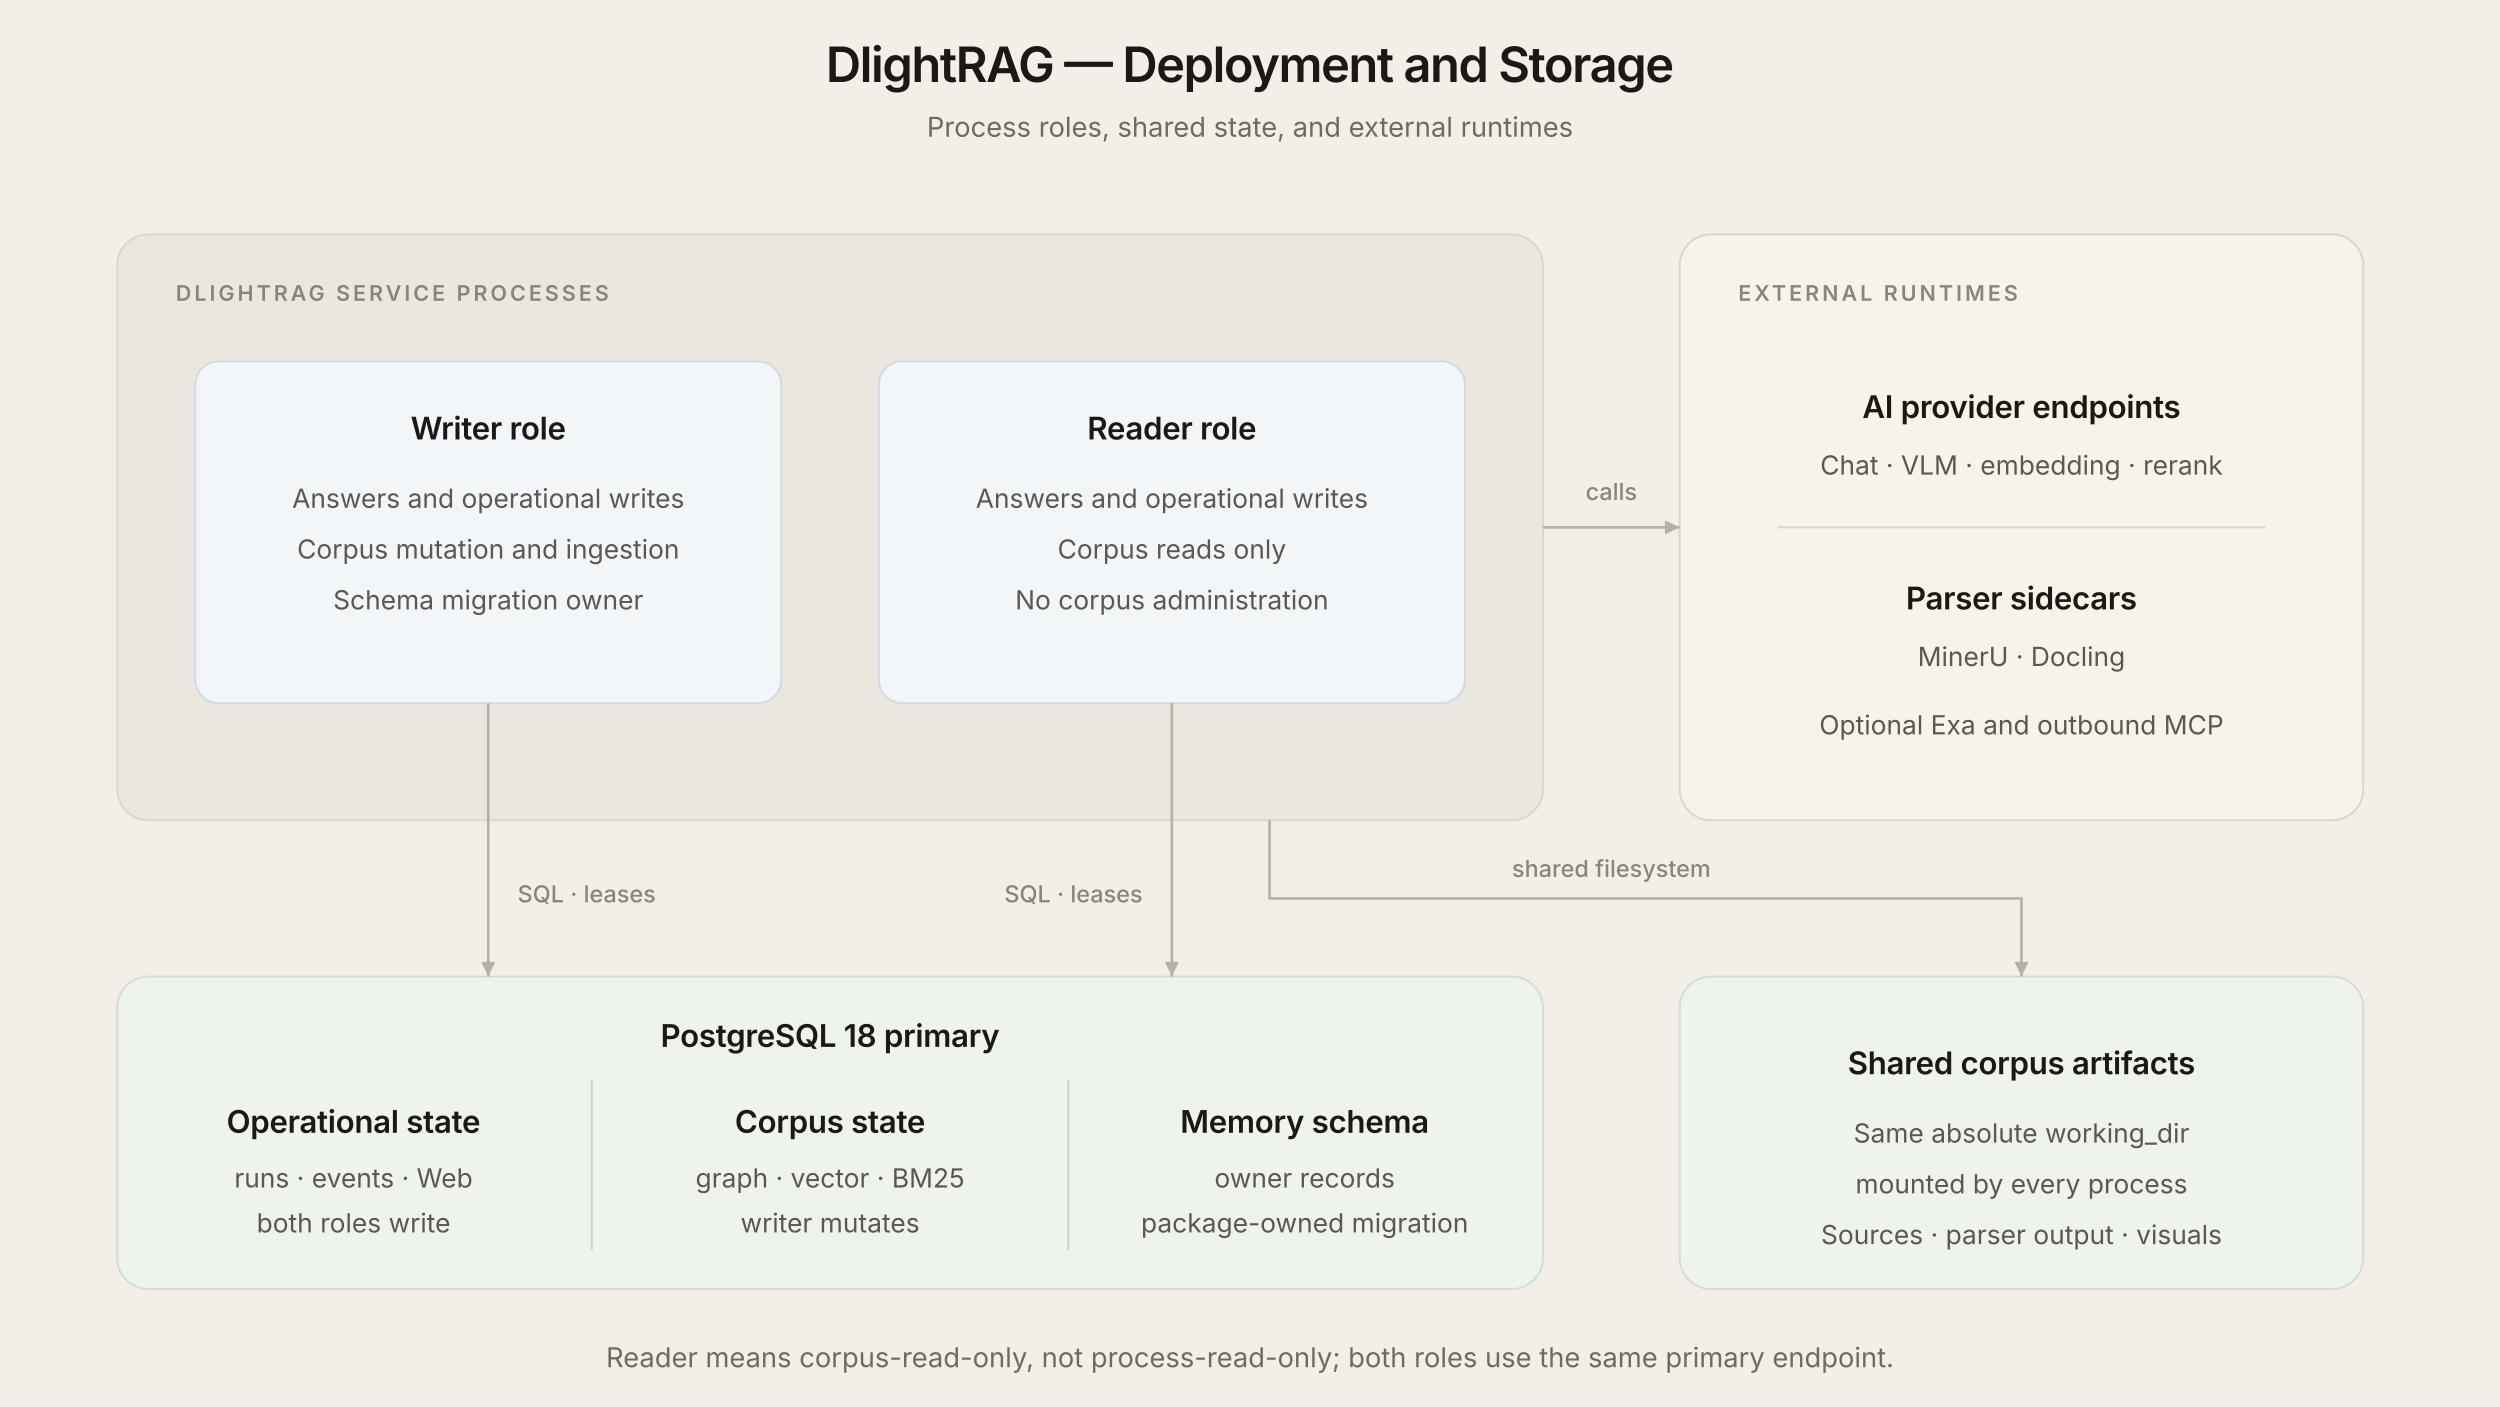
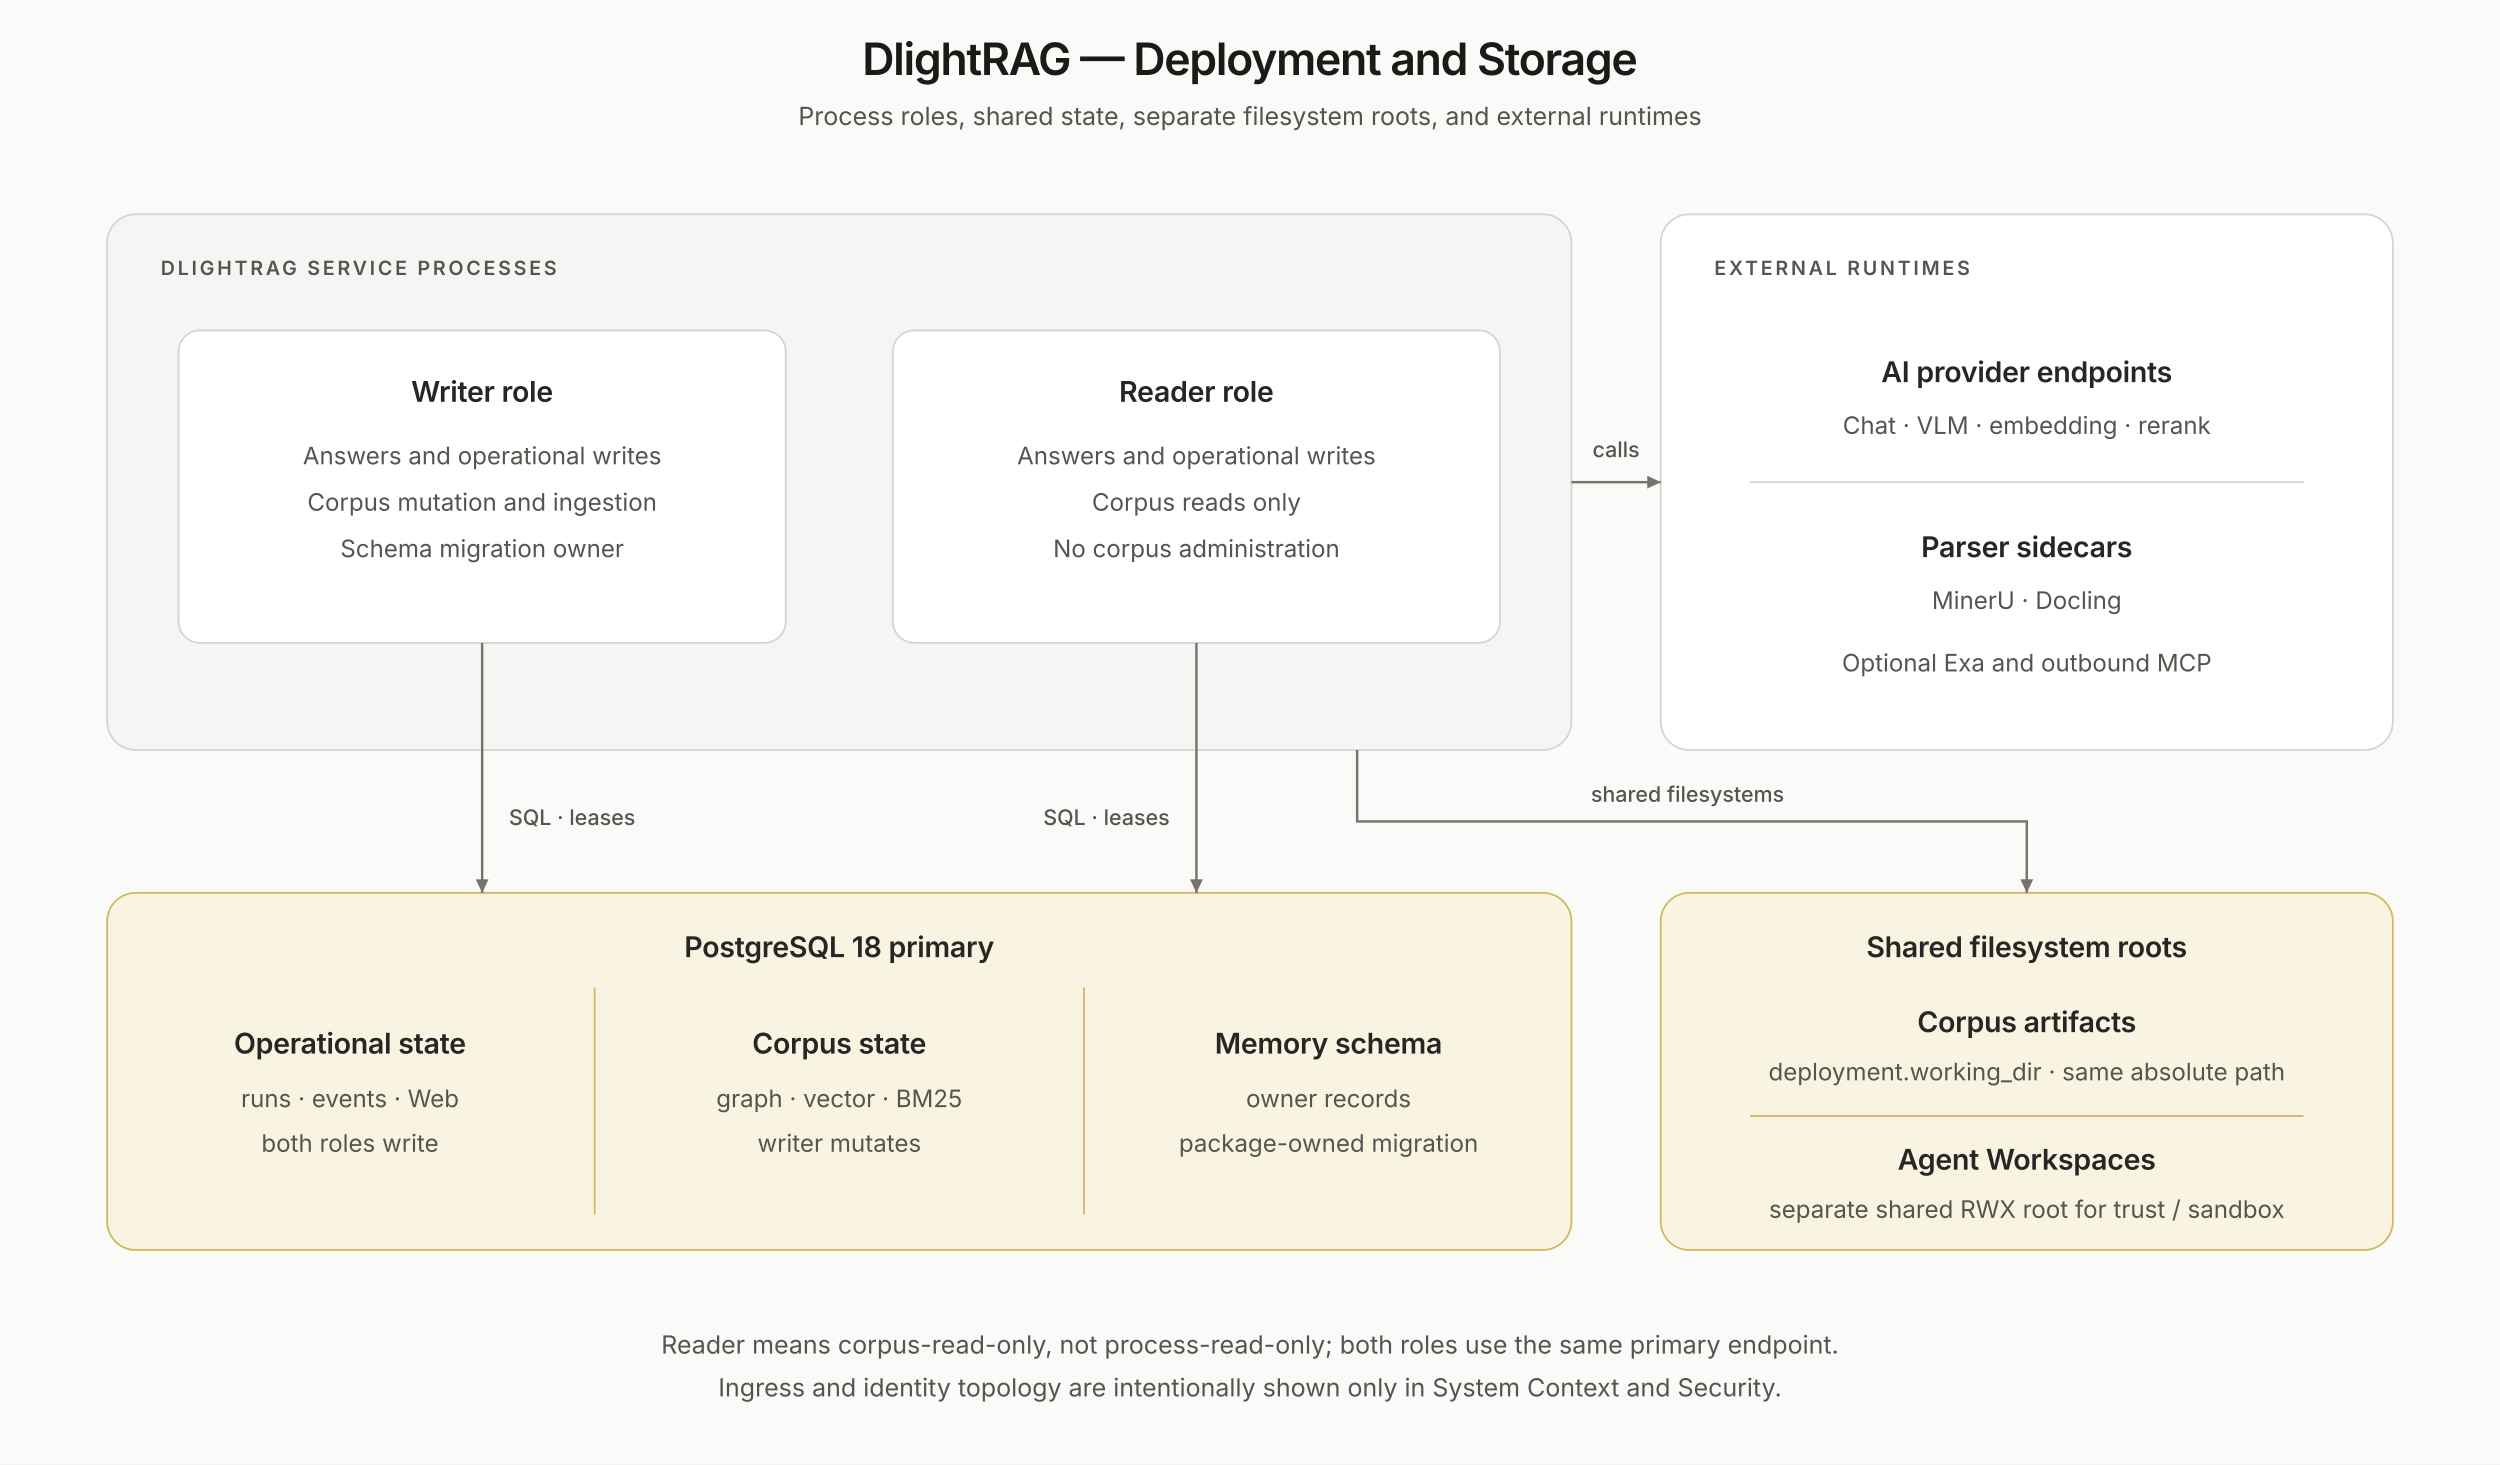
- <svg xmlns="http://www.w3.org/2000/svg" width="1280" height="720" viewBox="0 0 1280 720" role="img" aria-labelledby="title description">
+ <svg xmlns="http://www.w3.org/2000/svg" width="1400" height="820" viewBox="0 0 1400 820" role="img" aria-labelledby="title description">
  <defs>
    <marker id="arrow" viewBox="0 0 10 10" refX="8" refY="5" markerWidth="7" markerHeight="7" orient="auto-start-reverse">
      <path d="M 0 1.2 L 8 5 L 0 8.8 z" class="arrow-head" />
    </marker>
    <style>
      :root { color-scheme: light dark; }
-       .canvas { fill: #f3efe8; }
-       .heading { fill: #1c1915; font: 600 25px ui-sans-serif, system-ui, -apple-system, "Segoe UI", sans-serif; letter-spacing: -0.03em; }
-       .subtitle, .note { fill: #6f6a63; font: 400 14px ui-sans-serif, system-ui, -apple-system, "Segoe UI", sans-serif; }
-       .group-title { fill: #8a847c; font: 600 11px ui-sans-serif, system-ui, -apple-system, "Segoe UI", sans-serif; letter-spacing: 0.14em; }
-       .node-title { fill: #1c1915; font: 600 16px ui-sans-serif, system-ui, -apple-system, "Segoe UI", sans-serif; letter-spacing: -0.01em; }
-       .node-copy { fill: #5c574f; font: 400 13.5px ui-sans-serif, system-ui, -apple-system, "Segoe UI", sans-serif; }
-       .edge-label { fill: #8a847c; font: 500 12px ui-sans-serif, system-ui, -apple-system, "Segoe UI", sans-serif; }
-       .process-group { fill: #ece7de; stroke: #ddd6ca; stroke-width: 1; }
-       .process { fill: #f3f6f8; stroke: #d3dbe2; stroke-width: 1; }
-       .external { fill: #f7f3ea; stroke: #e0d5c2; stroke-width: 1; }
-       .store { fill: #eef3ee; stroke: #d3ddd4; stroke-width: 1; }
-       .divider { stroke: #c9d4cb; stroke-width: 1; }
-       .external-divider { stroke: #e0d5c2; stroke-width: 1; }
-       .edge { fill: none; stroke: #b7b0a6; stroke-width: 1.35; marker-end: url(#arrow); }
-       .arrow-head { fill: #b7b0a6; }
+       .canvas { fill: #fafaf9; }
+       .heading { fill: #1c1917; font: 600 25px ui-sans-serif, system-ui, -apple-system, "Segoe UI", sans-serif; letter-spacing: -0.03em; }
+       .subtitle, .note { fill: #57534e; font: 400 14px ui-sans-serif, system-ui, -apple-system, "Segoe UI", sans-serif; }
+       .group-title { fill: #57534e; font: 600 11px ui-sans-serif, system-ui, -apple-system, "Segoe UI", sans-serif; letter-spacing: 0.14em; }
+       .node-title { fill: #292524; font: 600 16px ui-sans-serif, system-ui, -apple-system, "Segoe UI", sans-serif; letter-spacing: -0.01em; }
+       .node-copy { fill: #57534e; font: 400 13.5px ui-sans-serif, system-ui, -apple-system, "Segoe UI", sans-serif; }
+       .edge-label { fill: #57534e; font: 500 12px ui-sans-serif, system-ui, -apple-system, "Segoe UI", sans-serif; }
+       .process-group { fill: #f5f5f4; stroke: #d6d3d1; stroke-width: 1; }
+       .process, .external { fill: #fff; stroke: #d6d3d1; stroke-width: 1; }
+       .store { fill: #f7de9d; fill-opacity: 0.24; stroke: #d2b661; stroke-width: 1; }
+       .divider { stroke: #d2b661; stroke-width: 1; }
+       .external-divider { stroke: #d6d3d1; stroke-width: 1; }
+       .edge { fill: none; stroke: #78716c; stroke-width: 1.35; marker-end: url(#arrow); }
+       .arrow-head { fill: #78716c; }
      @media (prefers-color-scheme: dark) {
-         .canvas { fill: #141210; }
-         .heading, .node-title { fill: #f4efe6; }
-         .subtitle, .note, .edge-label { fill: #9a948a; }
-         .group-title, .node-copy { fill: #c4bdb3; }
-         .process-group { fill: #1a1815; stroke: #2e2b26; }
-         .process { fill: #1c2228; stroke: #3a4650; }
-         .external { fill: #231f18; stroke: #4a4234; }
-         .store { fill: #1a221c; stroke: #3a4a3e; }
-         .divider { stroke: #3a4a3e; }
-         .external-divider { stroke: #4a4234; }
-         .edge { stroke: #6e6860; }
-         .arrow-head { fill: #6e6860; }
+         .canvas { fill: #0c0a09; }
+         .heading, .node-title { fill: #f5f5f4; }
+         .subtitle, .note, .edge-label { fill: #a8a29e; }
+         .group-title, .node-copy { fill: #d6d3d1; }
+         .process-group { fill: #1c1917; stroke: #292524; }
+         .process, .external { fill: #292524; stroke: #44403c; }
+         .store { fill: #574a24; fill-opacity: 0.55; stroke: #7e6c37; }
+         .divider { stroke: #7e6c37; }
+         .external-divider { stroke: #44403c; }
+         .edge { stroke: #78716c; }
+         .arrow-head { fill: #78716c; }
      }
    </style>
  </defs>
-   <rect class="canvas" width="1280" height="720" />
-   <text class="heading" x="640" y="42" text-anchor="middle">DlightRAG — Deployment and Storage</text>
-   <text class="subtitle" x="640" y="70" text-anchor="middle">Process roles, shared state, and external runtimes</text>
-   <rect class="process-group" x="60" y="120" width="730" height="300" rx="16" />
+   <rect class="canvas" width="1400" height="820" />
+   <text class="heading" x="700" y="42" text-anchor="middle">DlightRAG — Deployment and Storage</text>
+   <text class="subtitle" x="700" y="70" text-anchor="middle">Process roles, shared state, separate filesystem roots, and external runtimes</text>
+   <rect class="process-group" x="60" y="120" width="820" height="300" rx="16" />
  <text class="group-title" x="90" y="154">DLIGHTRAG SERVICE PROCESSES</text>
-   <rect class="process" x="100" y="185" width="300" height="175" rx="12" />
-   <text class="node-title" x="250" y="225" text-anchor="middle">Writer role</text>
-   <text class="node-copy" x="250" y="260" text-anchor="middle">Answers and operational writes</text>
-   <text class="node-copy" x="250" y="286" text-anchor="middle">Corpus mutation and ingestion</text>
-   <text class="node-copy" x="250" y="312" text-anchor="middle">Schema migration owner</text>
-   <rect class="process" x="450" y="185" width="300" height="175" rx="12" />
-   <text class="node-title" x="600" y="225" text-anchor="middle">Reader role</text>
-   <text class="node-copy" x="600" y="260" text-anchor="middle">Answers and operational writes</text>
-   <text class="node-copy" x="600" y="286" text-anchor="middle">Corpus reads only</text>
-   <text class="node-copy" x="600" y="312" text-anchor="middle">No corpus administration</text>
-   <rect class="external" x="860" y="120" width="350" height="300" rx="16" />
-   <text class="group-title" x="890" y="154">EXTERNAL RUNTIMES</text>
-   <text class="node-title" x="1035" y="214" text-anchor="middle">AI provider endpoints</text>
-   <text class="node-copy" x="1035" y="243" text-anchor="middle">Chat · VLM · embedding · rerank</text>
-   <line class="external-divider" x1="910" y1="270" x2="1160" y2="270" />
-   <text class="node-title" x="1035" y="312" text-anchor="middle">Parser sidecars</text>
-   <text class="node-copy" x="1035" y="341" text-anchor="middle">MinerU · Docling</text>
-   <text class="node-copy" x="1035" y="376" text-anchor="middle">Optional Exa and outbound MCP</text>
-   <rect class="store" x="60" y="500" width="730" height="160" rx="16" />
-   <text class="node-title" x="425" y="536" text-anchor="middle">PostgreSQL 18 primary</text>
-   <line class="divider" x1="303" y1="553" x2="303" y2="640" />
-   <line class="divider" x1="547" y1="553" x2="547" y2="640" />
-   <text class="node-title" x="181" y="580" text-anchor="middle">Operational state</text>
-   <text class="node-copy" x="181" y="608" text-anchor="middle">runs · events · Web</text>
-   <text class="node-copy" x="181" y="631" text-anchor="middle">both roles write</text>
-   <text class="node-title" x="425" y="580" text-anchor="middle">Corpus state</text>
-   <text class="node-copy" x="425" y="608" text-anchor="middle">graph · vector · BM25</text>
-   <text class="node-copy" x="425" y="631" text-anchor="middle">writer mutates</text>
-   <text class="node-title" x="668" y="580" text-anchor="middle">Memory schema</text>
-   <text class="node-copy" x="668" y="608" text-anchor="middle">owner records</text>
-   <text class="node-copy" x="668" y="631" text-anchor="middle">package-owned migration</text>
-   <rect class="store" x="860" y="500" width="350" height="160" rx="16" />
-   <text class="node-title" x="1035" y="550" text-anchor="middle">Shared corpus artifacts</text>
-   <text class="node-copy" x="1035" y="585" text-anchor="middle">Same absolute working_dir</text>
-   <text class="node-copy" x="1035" y="611" text-anchor="middle">mounted by every process</text>
-   <text class="node-copy" x="1035" y="637" text-anchor="middle">Sources · parser output · visuals</text>
-   <path class="edge" d="M 250 360 V 500" />
-   <text class="edge-label" x="265" y="462">SQL · leases</text>
-   <path class="edge" d="M 600 360 V 500" />
-   <text class="edge-label" x="585" y="462" text-anchor="end">SQL · leases</text>
-   <path class="edge" d="M 650 420 V 460 H 1035 V 500" />
-   <text class="edge-label" x="825" y="449" text-anchor="middle">shared filesystem</text>
-   <path class="edge" d="M 790 270 H 860" />
-   <text class="edge-label" x="825" y="256" text-anchor="middle">calls</text>
-   <text class="note" x="640" y="700" text-anchor="middle">Reader means corpus-read-only, not process-read-only; both roles use the same primary endpoint.</text>
+   <rect class="process" x="100" y="185" width="340" height="175" rx="12" />
+   <text class="node-title" x="270" y="225" text-anchor="middle">Writer role</text>
+   <text class="node-copy" x="270" y="260" text-anchor="middle">Answers and operational writes</text>
+   <text class="node-copy" x="270" y="286" text-anchor="middle">Corpus mutation and ingestion</text>
+   <text class="node-copy" x="270" y="312" text-anchor="middle">Schema migration owner</text>
+   <rect class="process" x="500" y="185" width="340" height="175" rx="12" />
+   <text class="node-title" x="670" y="225" text-anchor="middle">Reader role</text>
+   <text class="node-copy" x="670" y="260" text-anchor="middle">Answers and operational writes</text>
+   <text class="node-copy" x="670" y="286" text-anchor="middle">Corpus reads only</text>
+   <text class="node-copy" x="670" y="312" text-anchor="middle">No corpus administration</text>
+   <rect class="external" x="930" y="120" width="410" height="300" rx="16" />
+   <text class="group-title" x="960" y="154">EXTERNAL RUNTIMES</text>
+   <text class="node-title" x="1135" y="214" text-anchor="middle">AI provider endpoints</text>
+   <text class="node-copy" x="1135" y="243" text-anchor="middle">Chat · VLM · embedding · rerank</text>
+   <line class="external-divider" x1="980" y1="270" x2="1290" y2="270" />
+   <text class="node-title" x="1135" y="312" text-anchor="middle">Parser sidecars</text>
+   <text class="node-copy" x="1135" y="341" text-anchor="middle">MinerU · Docling</text>
+   <text class="node-copy" x="1135" y="376" text-anchor="middle">Optional Exa and outbound MCP</text>
+   <rect class="store" x="60" y="500" width="820" height="200" rx="16" />
+   <text class="node-title" x="470" y="536" text-anchor="middle">PostgreSQL 18 primary</text>
+   <line class="divider" x1="333" y1="553" x2="333" y2="680" />
+   <line class="divider" x1="607" y1="553" x2="607" y2="680" />
+   <text class="node-title" x="196" y="590" text-anchor="middle">Operational state</text>
+   <text class="node-copy" x="196" y="620" text-anchor="middle">runs · events · Web</text>
+   <text class="node-copy" x="196" y="645" text-anchor="middle">both roles write</text>
+   <text class="node-title" x="470" y="590" text-anchor="middle">Corpus state</text>
+   <text class="node-copy" x="470" y="620" text-anchor="middle">graph · vector · BM25</text>
+   <text class="node-copy" x="470" y="645" text-anchor="middle">writer mutates</text>
+   <text class="node-title" x="744" y="590" text-anchor="middle">Memory schema</text>
+   <text class="node-copy" x="744" y="620" text-anchor="middle">owner records</text>
+   <text class="node-copy" x="744" y="645" text-anchor="middle">package-owned migration</text>
+   <rect class="store" x="930" y="500" width="410" height="200" rx="16" />
+   <text class="node-title" x="1135" y="536" text-anchor="middle">Shared filesystem roots</text>
+   <text class="node-title" x="1135" y="578" text-anchor="middle">Corpus artifacts</text>
+   <text class="node-copy" x="1135" y="605" text-anchor="middle">deployment.working_dir · same absolute path</text>
+   <line class="divider" x1="980" y1="625" x2="1290" y2="625" />
+   <text class="node-title" x="1135" y="655" text-anchor="middle">Agent Workspaces</text>
+   <text class="node-copy" x="1135" y="682" text-anchor="middle">separate shared RWX root for trust / sandbox</text>
+   <path class="edge" d="M 270 360 V 500" />
+   <text class="edge-label" x="285" y="462">SQL · leases</text>
+   <path class="edge" d="M 670 360 V 500" />
+   <text class="edge-label" x="655" y="462" text-anchor="end">SQL · leases</text>
+   <path class="edge" d="M 760 420 V 460 H 1135 V 500" />
+   <text class="edge-label" x="945" y="449" text-anchor="middle">shared filesystems</text>
+   <path class="edge" d="M 880 270 H 930" />
+   <text class="edge-label" x="905" y="256" text-anchor="middle">calls</text>
+   <text class="note" x="700" y="758" text-anchor="middle">Reader means corpus-read-only, not process-read-only; both roles use the same primary endpoint.</text>
+   <text class="note" x="700" y="782" text-anchor="middle">Ingress and identity topology are intentionally shown only in System Context and Security.</text>
</svg>
